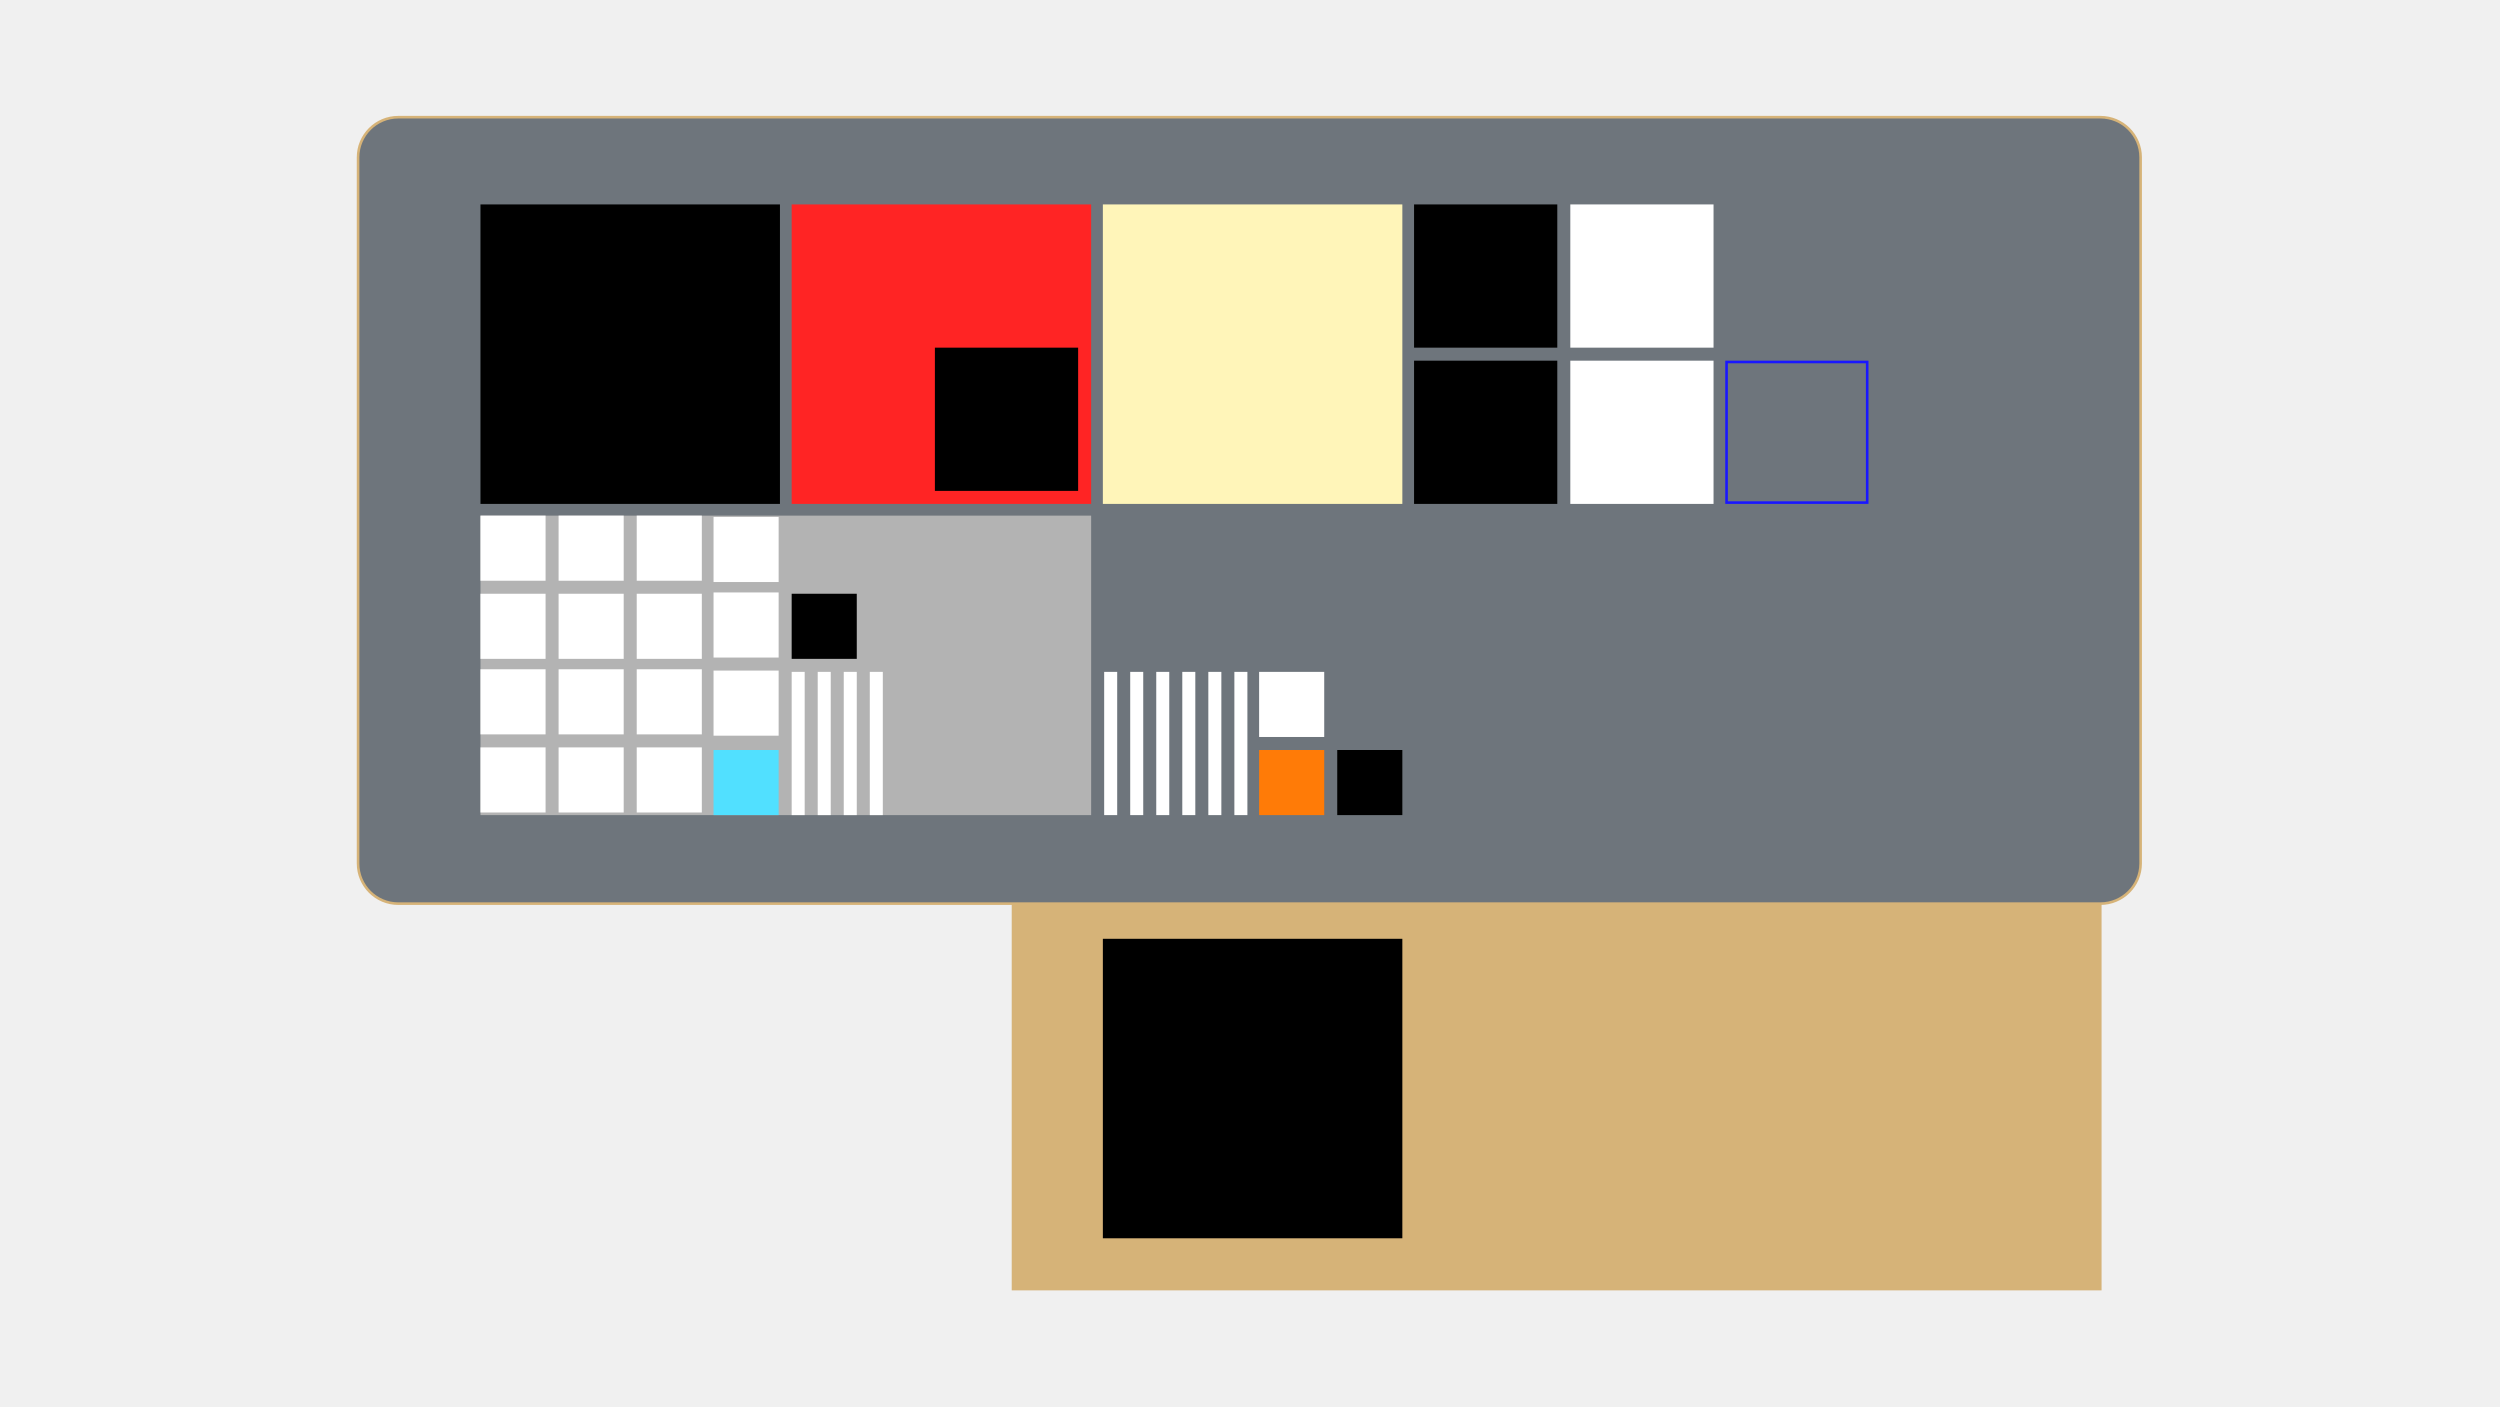
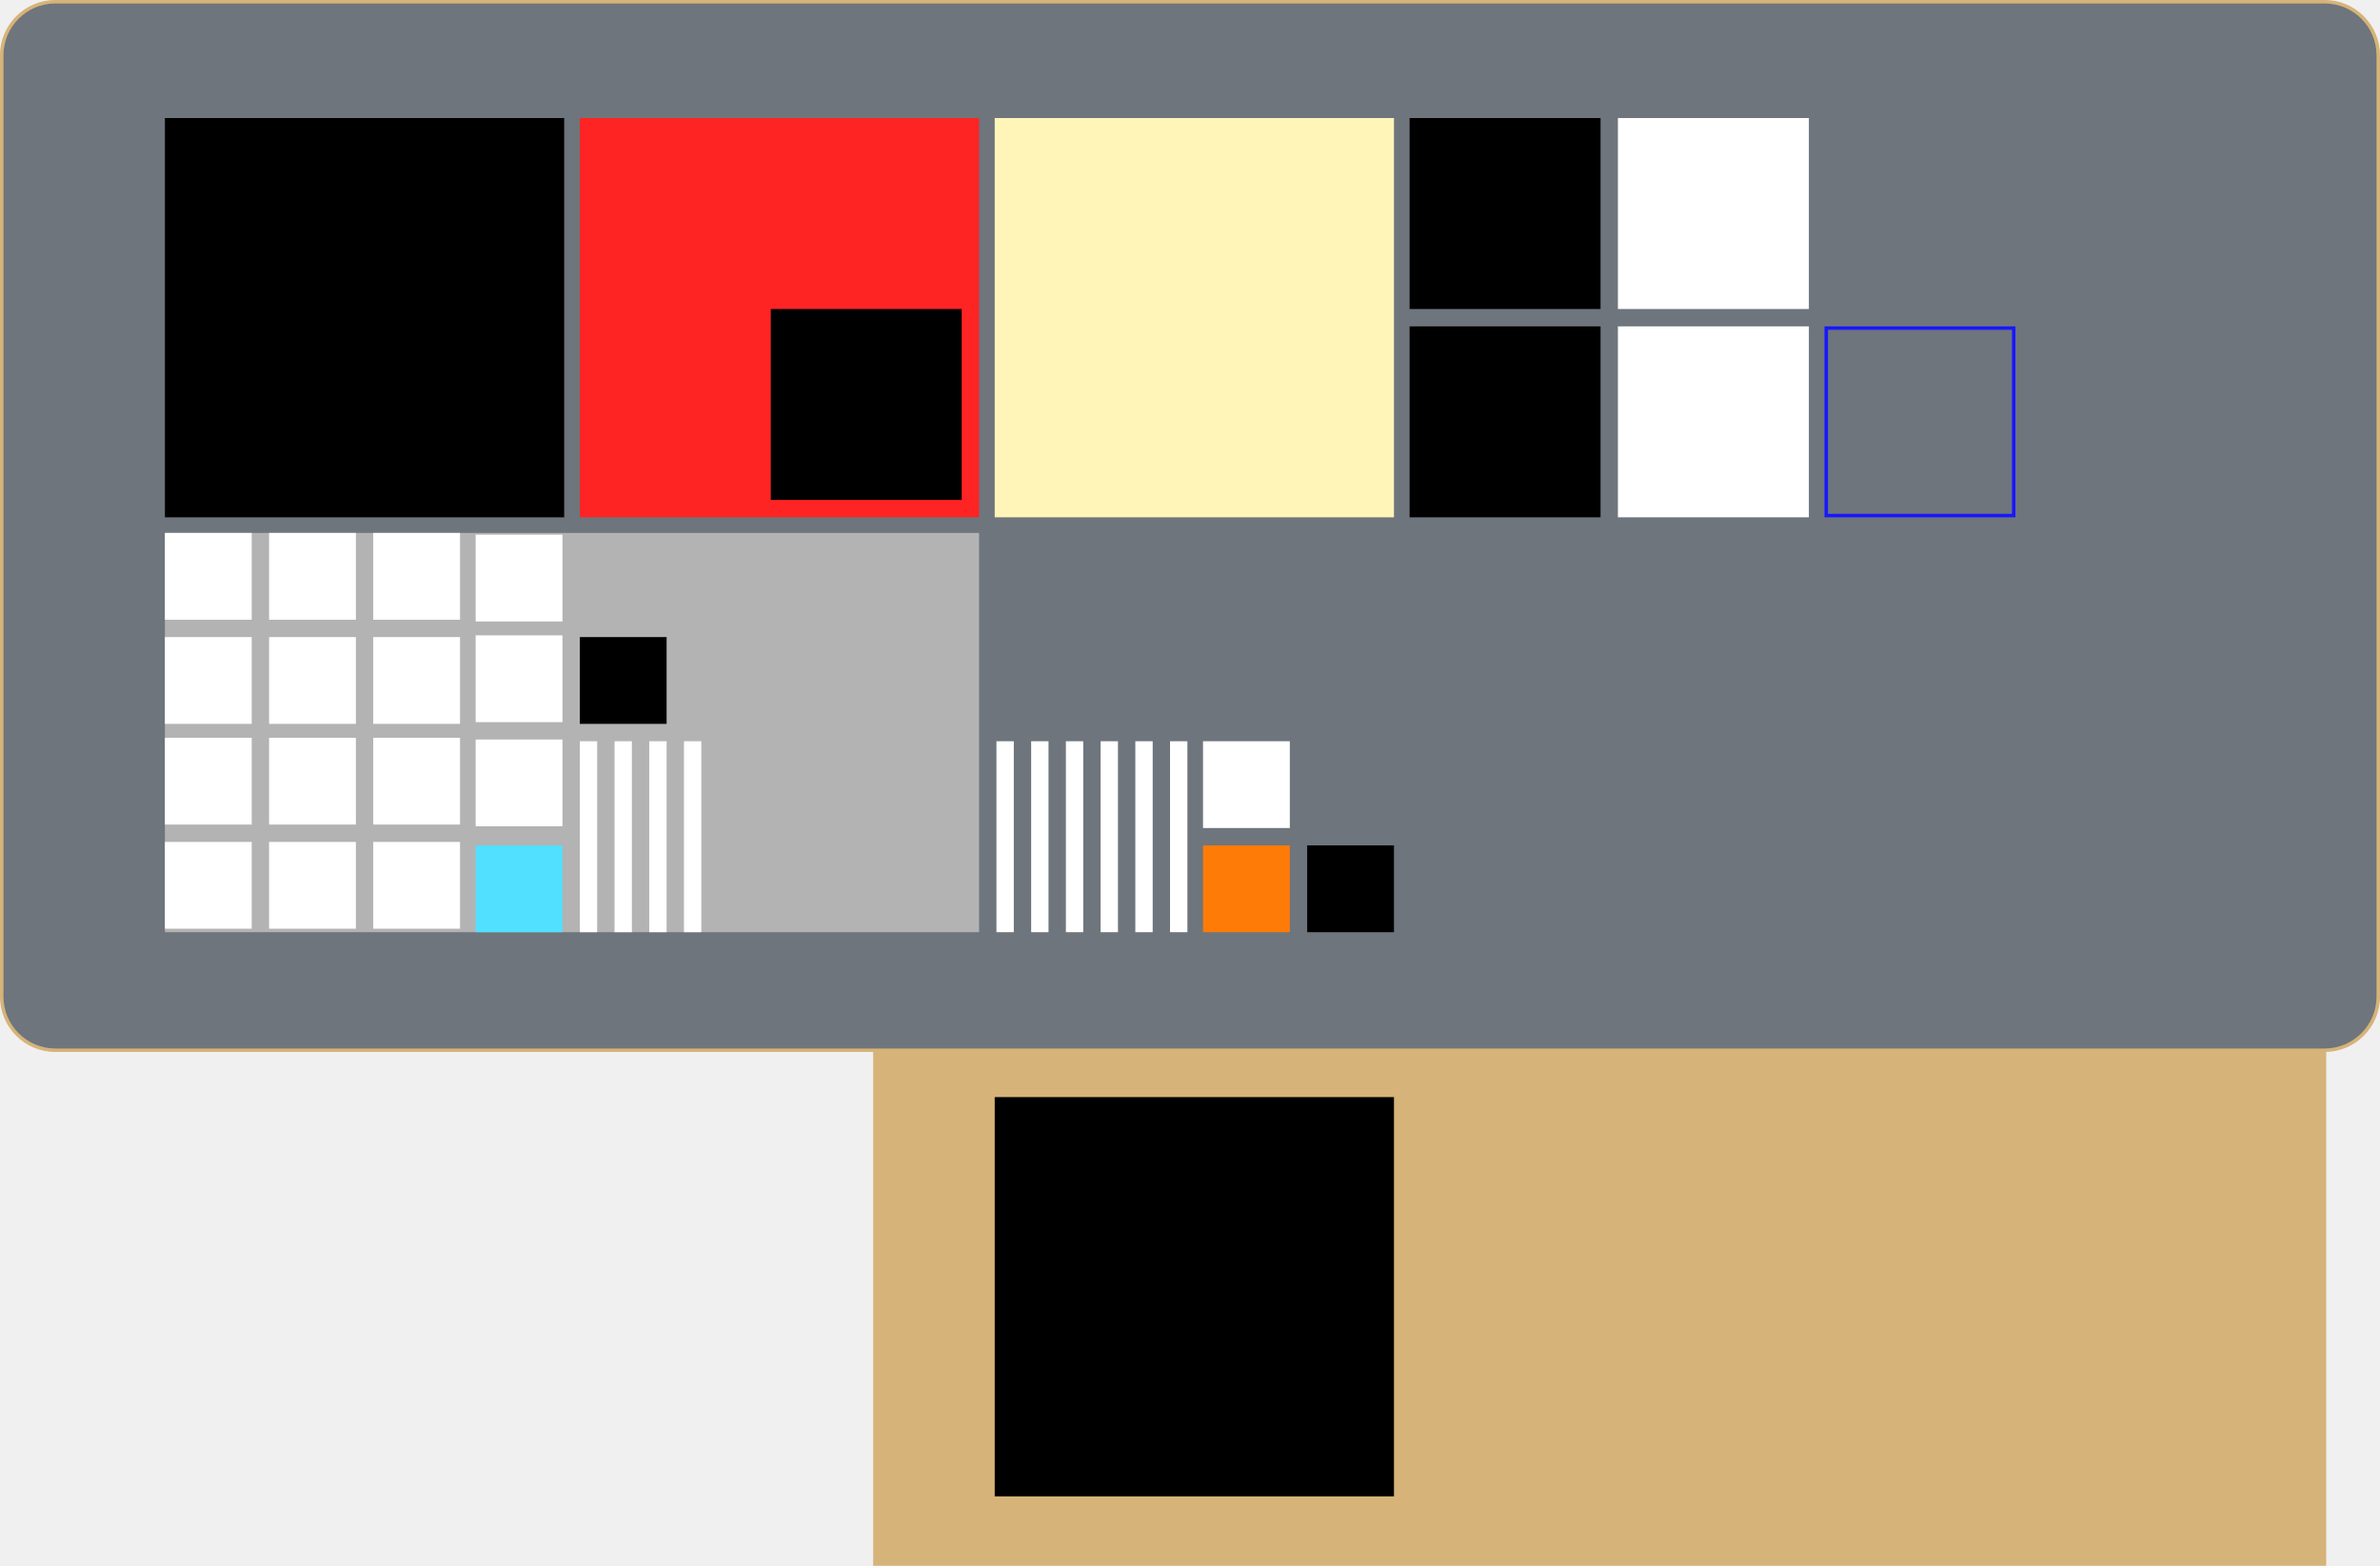
- <svg xmlns="http://www.w3.org/2000/svg" viewBox="0 0 1920 1080">
+ <svg xmlns="http://www.w3.org/2000/svg" viewBox="0 0 1371 902">
  <defs>
    <style>.cls-1{fill:#d6b378;}.cls-2{fill:#6e757c;}.cls-3{fill:#ff2424;}.cls-4{fill:#fff5b9;}.cls-5{fill:#b3b3b3;}.cls-6{fill:#1917ff;}.cls-7{fill:#fff;}.cls-8{fill:#51e0ff;}.cls-9{fill:#ff7b07;}</style>
  </defs>
  <g id="Desk">
-     <rect class="cls-1" x="777" y="681" width="837" height="310" />
-     <rect class="cls-2" x="275" y="90" width="1369" height="604" rx="30.87" />
-     <path class="cls-1" d="M1613.13,91A29.9,29.9,0,0,1,1643,120.87V663.13A29.9,29.9,0,0,1,1613.13,693H305.87A29.9,29.9,0,0,1,276,663.13V120.87A29.9,29.9,0,0,1,305.87,91H1613.13m0-2H305.87A31.87,31.87,0,0,0,274,120.87V663.13A31.87,31.87,0,0,0,305.87,695H1613.13A31.87,31.87,0,0,0,1645,663.13V120.87A31.87,31.87,0,0,0,1613.13,89Z" />
+     <rect class="cls-1" x="503" y="592" width="837" height="310" />
+     <rect class="cls-2" x="1" y="1" width="1369" height="604" rx="30.87" />
+     <path class="cls-1" d="M1339.13,2A29.9,29.9,0,0,1,1369,31.87V574.13A29.9,29.9,0,0,1,1339.13,604H31.87A29.9,29.9,0,0,1,2,574.13V31.87A29.9,29.9,0,0,1,31.87,2H1339.13m0-2H31.87A31.87,31.87,0,0,0,0,31.87V574.13A31.87,31.87,0,0,0,31.87,606H1339.13A31.87,31.87,0,0,0,1371,574.13V31.87A31.87,31.87,0,0,0,1339.13,0Z" />
  </g>
  <g id="Zak">
-     <rect x="847" y="721" width="230" height="230" />
-     <rect class="cls-3" x="608" y="157" width="230" height="230" />
-     <rect x="369" y="157" width="230" height="230" />
-     <rect class="cls-4" x="847" y="157" width="230" height="230" />
-     <rect class="cls-5" x="369" y="396" width="469" height="230" />
-     <rect x="718" y="267" width="110" height="110" />
-     <path class="cls-6" d="M1433,279V385H1327V279h106m2-2H1325V387h110V277Z" />
-     <rect x="1086" y="157" width="110" height="110" />
-     <rect class="cls-7" x="1206" y="157" width="110" height="110" />
-     <rect x="1086" y="277" width="110" height="110" />
-     <rect class="cls-7" x="1206" y="277" width="110" height="110" />
-     <rect class="cls-7" x="608" y="516" width="10" height="110" />
-     <rect class="cls-7" x="868" y="516" width="10" height="110" />
-     <rect class="cls-7" x="648" y="516" width="10" height="110" />
-     <rect class="cls-7" x="628" y="516" width="10" height="110" />
-     <rect class="cls-7" x="668" y="516" width="10" height="110" />
-     <rect class="cls-7" x="848" y="516" width="10" height="110" />
-     <rect class="cls-7" x="908" y="516" width="10" height="110" />
-     <rect class="cls-7" x="888" y="516" width="10" height="110" />
-     <rect class="cls-7" x="967" y="516" width="50" height="50" />
-     <rect class="cls-7" x="548" y="515" width="50" height="50" />
-     <rect class="cls-7" x="489" y="574" width="50" height="50" />
-     <rect class="cls-7" x="548" y="455" width="50" height="50" />
-     <rect class="cls-7" x="489" y="514" width="50" height="50" />
-     <rect x="608" y="456" width="50" height="50" />
-     <rect class="cls-8" x="548" y="576" width="50" height="50" />
-     <rect x="1027" y="576" width="50" height="50" />
-     <rect class="cls-9" x="967" y="576" width="50" height="50" />
-     <rect class="cls-7" x="429" y="574" width="50" height="50" />
-     <rect class="cls-7" x="369" y="574" width="50" height="50" />
-     <rect class="cls-7" x="429" y="514" width="50" height="50" />
-     <rect class="cls-7" x="369" y="514" width="50" height="50" />
-     <rect class="cls-7" x="429" y="456" width="50" height="50" />
-     <rect class="cls-7" x="369" y="456" width="50" height="50" />
-     <rect class="cls-7" x="429" y="396" width="50" height="50" />
-     <rect class="cls-7" x="369" y="396" width="50" height="50" />
-     <rect class="cls-7" x="548" y="397" width="50" height="50" />
-     <rect class="cls-7" x="489" y="456" width="50" height="50" />
-     <rect class="cls-7" x="489" y="396" width="50" height="50" />
-     <rect class="cls-7" x="948" y="516" width="10" height="110" />
-     <rect class="cls-7" x="928" y="516" width="10" height="110" />
+     <rect x="573" y="632" width="230" height="230" />
+     <rect class="cls-3" x="334" y="68" width="230" height="230" />
+     <rect x="95" y="68" width="230" height="230" />
+     <rect class="cls-4" x="573" y="68" width="230" height="230" />
+     <rect class="cls-5" x="95" y="307" width="469" height="230" />
+     <rect x="444" y="178" width="110" height="110" />
+     <path class="cls-6" d="M1159,190V296H1053V190h106m2-2H1051V298h110V188Z" />
+     <rect x="812" y="68" width="110" height="110" />
+     <rect class="cls-7" x="932" y="68" width="110" height="110" />
+     <rect x="812" y="188" width="110" height="110" />
+     <rect class="cls-7" x="932" y="188" width="110" height="110" />
+     <rect class="cls-7" x="334" y="427" width="10" height="110" />
+     <rect class="cls-7" x="594" y="427" width="10" height="110" />
+     <rect class="cls-7" x="374" y="427" width="10" height="110" />
+     <rect class="cls-7" x="354" y="427" width="10" height="110" />
+     <rect class="cls-7" x="394" y="427" width="10" height="110" />
+     <rect class="cls-7" x="574" y="427" width="10" height="110" />
+     <rect class="cls-7" x="634" y="427" width="10" height="110" />
+     <rect class="cls-7" x="614" y="427" width="10" height="110" />
+     <rect class="cls-7" x="693" y="427" width="50" height="50" />
+     <rect class="cls-7" x="274" y="426" width="50" height="50" />
+     <rect class="cls-7" x="215" y="485" width="50" height="50" />
+     <rect class="cls-7" x="274" y="366" width="50" height="50" />
+     <rect class="cls-7" x="215" y="425" width="50" height="50" />
+     <rect x="334" y="367" width="50" height="50" />
+     <rect class="cls-8" x="274" y="487" width="50" height="50" />
+     <rect x="753" y="487" width="50" height="50" />
+     <rect class="cls-9" x="693" y="487" width="50" height="50" />
+     <rect class="cls-7" x="155" y="485" width="50" height="50" />
+     <rect class="cls-7" x="95" y="485" width="50" height="50" />
+     <rect class="cls-7" x="155" y="425" width="50" height="50" />
+     <rect class="cls-7" x="95" y="425" width="50" height="50" />
+     <rect class="cls-7" x="155" y="367" width="50" height="50" />
+     <rect class="cls-7" x="95" y="367" width="50" height="50" />
+     <rect class="cls-7" x="155" y="307" width="50" height="50" />
+     <rect class="cls-7" x="95" y="307" width="50" height="50" />
+     <rect class="cls-7" x="274" y="308" width="50" height="50" />
+     <rect class="cls-7" x="215" y="367" width="50" height="50" />
+     <rect class="cls-7" x="215" y="307" width="50" height="50" />
+     <rect class="cls-7" x="674" y="427" width="10" height="110" />
+     <rect class="cls-7" x="654" y="427" width="10" height="110" />
  </g>
</svg>
